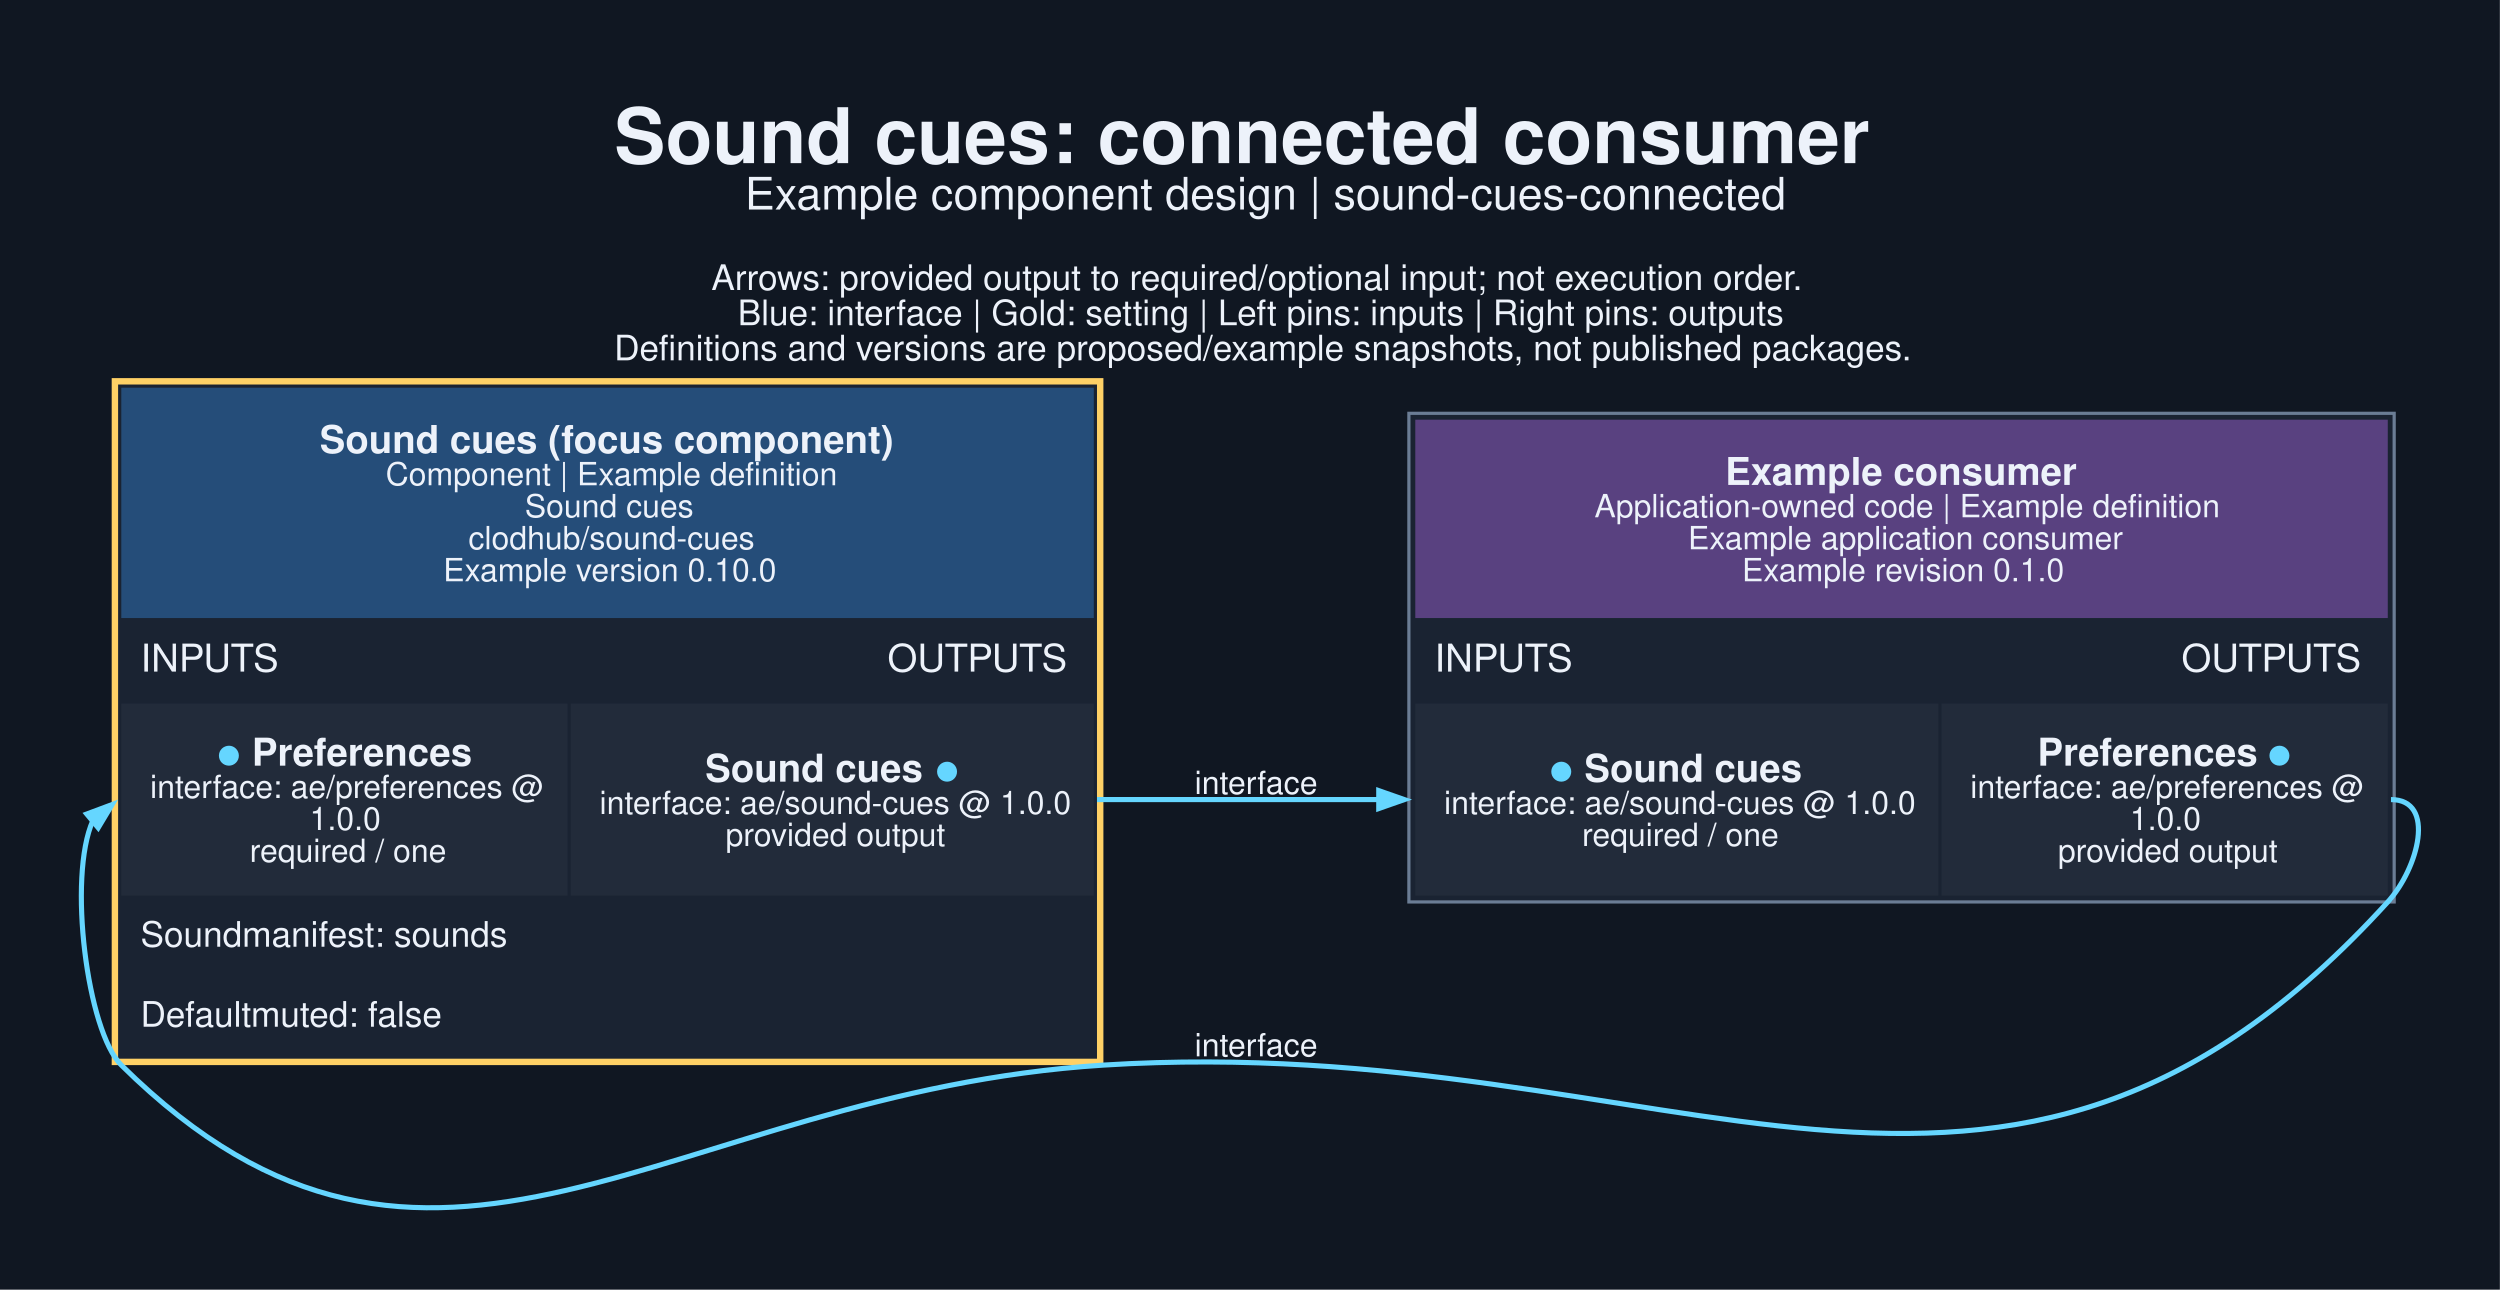
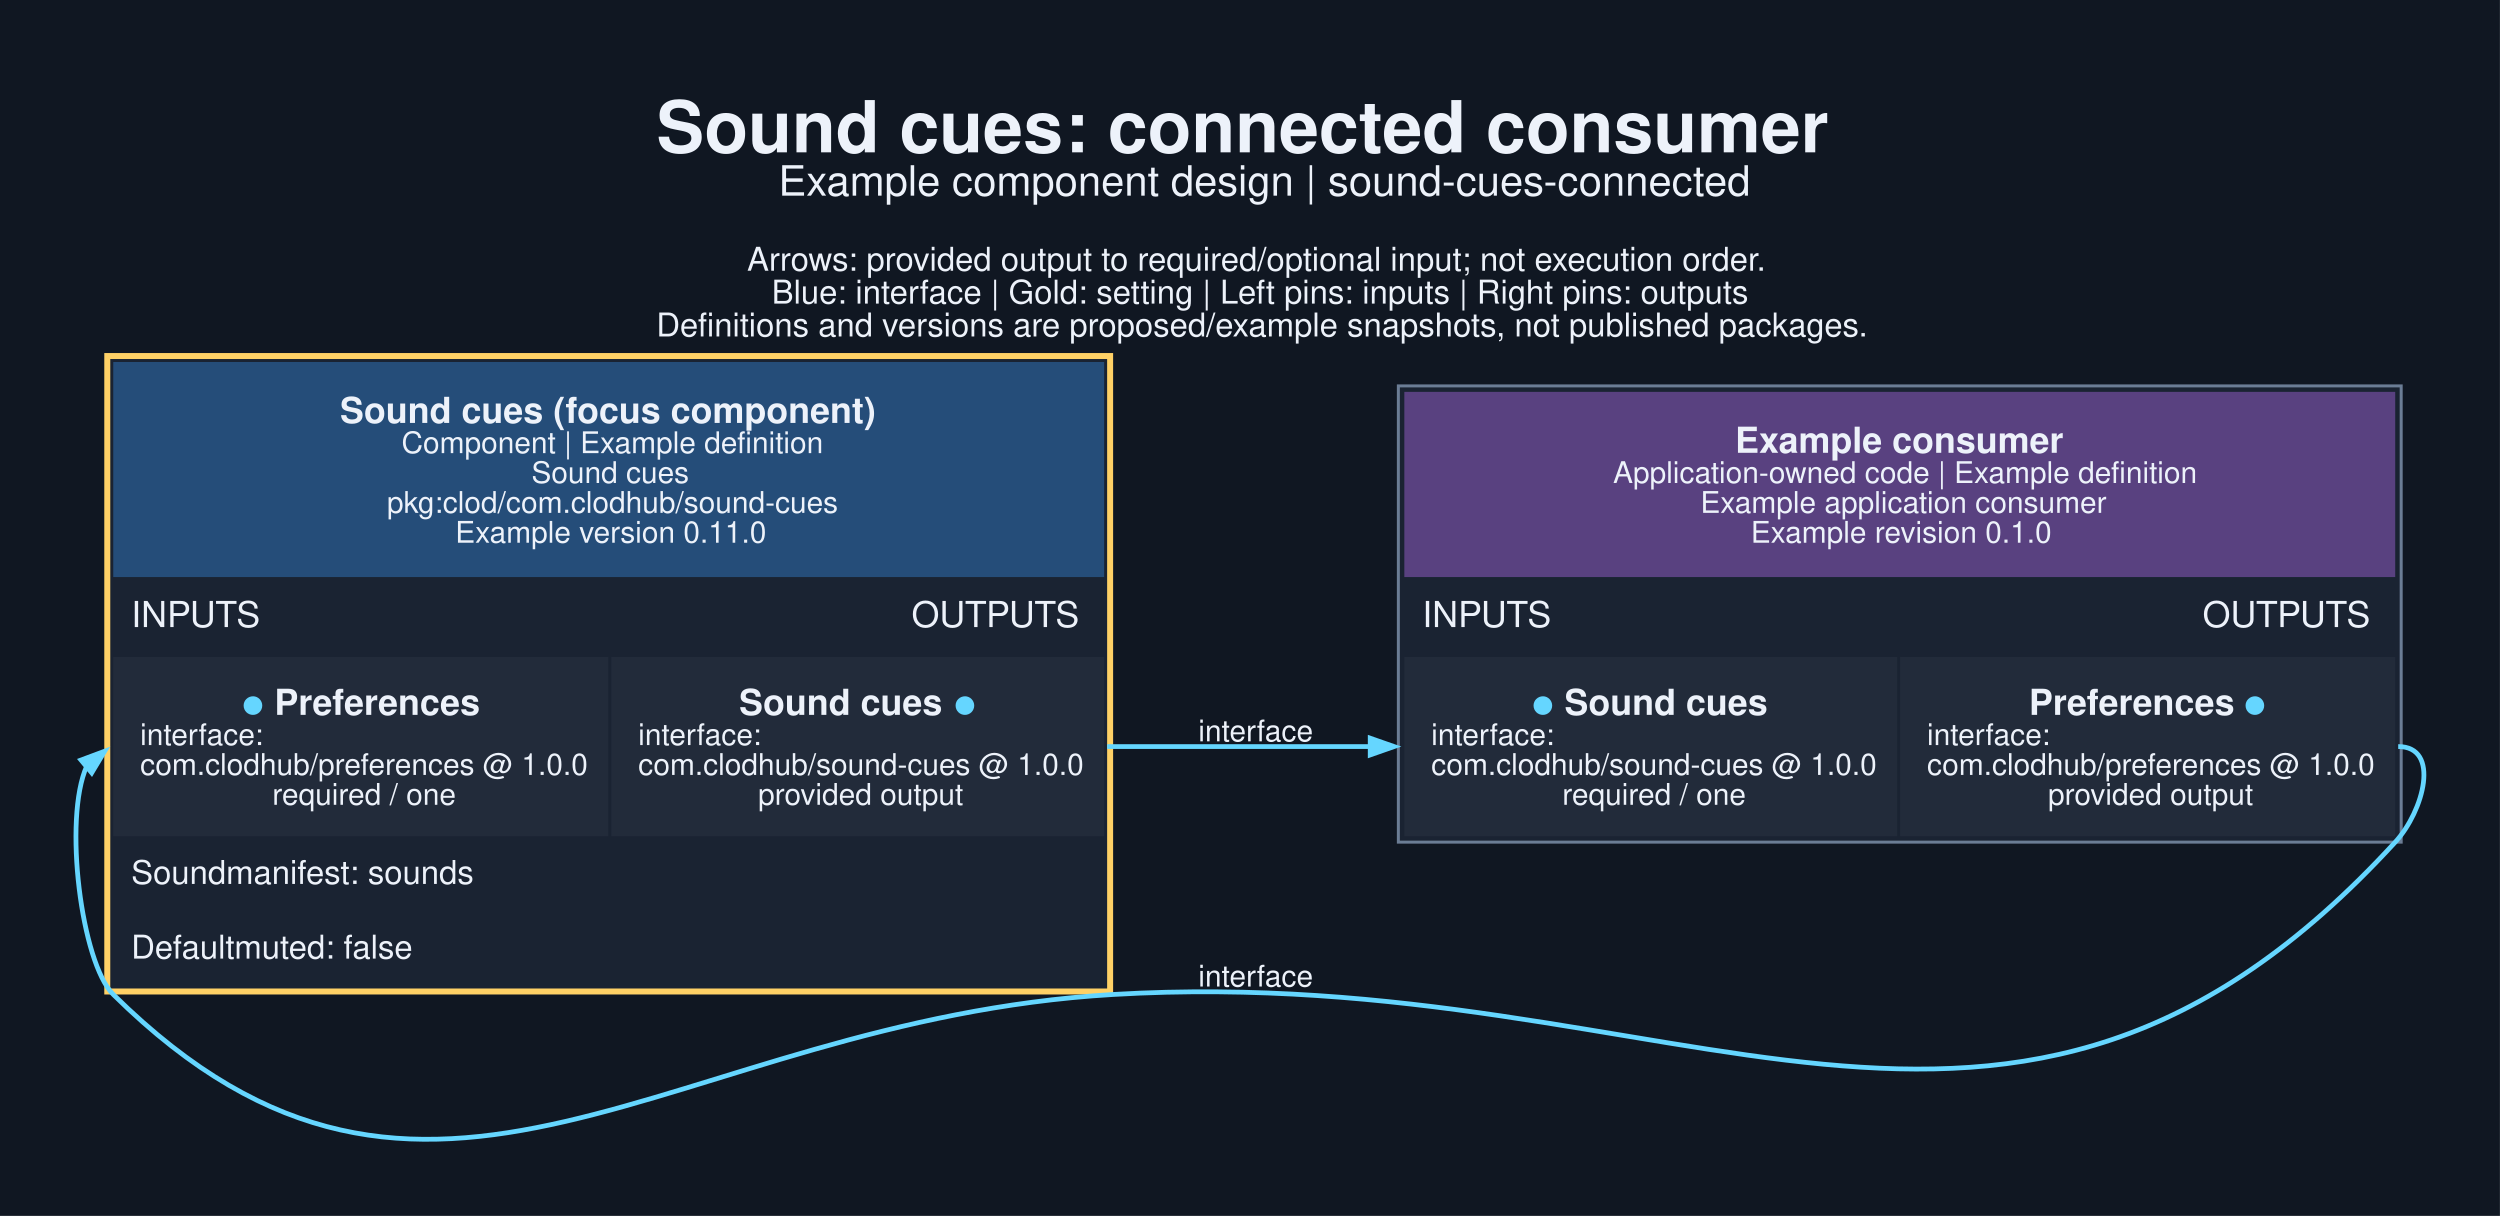
- <svg xmlns="http://www.w3.org/2000/svg" width="1042pt" height="538pt" viewBox="0.00 0.00 1042.00 538.00">
-   <g id="graph0" class="graph" transform="scale(1.33333 1.33333) rotate(0) translate(25.2 377.95)">
-     <polygon fill="#101722" stroke="none" points="-25.2,25.2 -25.2,-377.95 756.26,-377.95 756.26,25.2 -25.2,25.2" />
-     <text xml:space="preserve" text-anchor="start" x="166.78" y="-326.95" font-family="Helvetica,sans-Serif" font-weight="bold" font-size="24.00" fill="#edf2fa">Sound cues: connected consumer</text>
-     <text xml:space="preserve" text-anchor="start" x="207.66" y="-312.45" font-family="Helvetica,sans-Serif" font-size="14.00" fill="#edf2fa">Example component design | sound-cues-connected</text>
-     <text xml:space="preserve" text-anchor="start" x="197.16" y="-287.3" font-family="Helvetica,sans-Serif" font-size="11.00" fill="#edf2fa">Arrows: provided output to required/optional input; not execution order.</text>
-     <text xml:space="preserve" text-anchor="start" x="205.41" y="-276.3" font-family="Helvetica,sans-Serif" font-size="11.00" fill="#edf2fa">Blue: interface | Gold: setting | Left pins: inputs | Right pins: outputs</text>
-     <text xml:space="preserve" text-anchor="start" x="166.78" y="-265.3" font-family="Helvetica,sans-Serif" font-size="11.00" fill="#edf2fa">Definitions and versions are proposed/example snapshots, not published packages.</text>
+ <svg xmlns="http://www.w3.org/2000/svg" width="1116pt" height="543pt" viewBox="0.00 0.00 1116.00 543.00">
+   <g id="graph0" class="graph" transform="scale(1.33333 1.33333) rotate(0) translate(25.2 381.88)">
+     <polygon fill="#101722" stroke="none" points="-25.2,25.2 -25.2,-381.88 811.78,-381.88 811.78,25.2 -25.2,25.2" />
+     <text xml:space="preserve" text-anchor="start" x="194.54" y="-330.88" font-family="Helvetica,sans-Serif" font-weight="bold" font-size="24.00" fill="#edf2fa">Sound cues: connected consumer</text>
+     <text xml:space="preserve" text-anchor="start" x="235.41" y="-316.38" font-family="Helvetica,sans-Serif" font-size="14.00" fill="#edf2fa">Example component design | sound-cues-connected</text>
+     <text xml:space="preserve" text-anchor="start" x="224.91" y="-291.23" font-family="Helvetica,sans-Serif" font-size="11.00" fill="#edf2fa">Arrows: provided output to required/optional input; not execution order.</text>
+     <text xml:space="preserve" text-anchor="start" x="233.16" y="-280.23" font-family="Helvetica,sans-Serif" font-size="11.00" fill="#edf2fa">Blue: interface | Gold: setting | Left pins: inputs | Right pins: outputs</text>
+     <text xml:space="preserve" text-anchor="start" x="194.54" y="-269.23" font-family="Helvetica,sans-Serif" font-size="11.00" fill="#edf2fa">Definitions and versions are proposed/example snapshots, not published packages.</text>
    <g id="node1" class="node">
-       <polygon fill="#1a2332" stroke="none" points="9.72,-45 9.72,-259.75 319.72,-259.75 319.72,-45 9.72,-45" />
-       <polygon fill="#254d79" stroke="none" points="12.72,-184.75 12.72,-256.75 316.72,-256.75 316.72,-184.75 12.72,-184.75" />
-       <text xml:space="preserve" text-anchor="start" x="74.72" y="-236.35" font-family="Helvetica,sans-Serif" font-weight="bold" font-size="12.00" fill="#edf2fa">Sound cues (focus component)</text>
-       <text xml:space="preserve" text-anchor="start" x="95.35" y="-226.25" font-family="Helvetica,sans-Serif" font-size="10.00" fill="#edf2fa">Component | Example definition</text>
-       <text xml:space="preserve" text-anchor="start" x="138.85" y="-216.25" font-family="Helvetica,sans-Serif" font-size="10.00" fill="#edf2fa">Sound cues</text>
-       <text xml:space="preserve" text-anchor="start" x="121.22" y="-206.25" font-family="Helvetica,sans-Serif" font-size="10.00" fill="#edf2fa">clodhub/sound-cues</text>
-       <text xml:space="preserve" text-anchor="start" x="113.35" y="-196.25" font-family="Helvetica,sans-Serif" font-size="10.00" fill="#edf2fa">Example version 0.10.0</text>
-       <text xml:space="preserve" text-anchor="start" x="18.72" y="-168" font-family="Helvetica,sans-Serif" font-size="12.00" fill="#edf2fa">INPUTS</text>
-       <text xml:space="preserve" text-anchor="start" x="252.22" y="-168" font-family="Helvetica,sans-Serif" font-size="12.00" fill="#edf2fa">OUTPUTS</text>
-       <polygon fill="#222b3a" stroke="none" points="12.72,-98 12.72,-158 152.22,-158 152.22,-98 12.72,-98" />
-       <text xml:space="preserve" text-anchor="start" x="42.72" y="-138.6" font-family="Helvetica,sans-Serif" font-weight="bold" font-size="12.00" fill="#65d6ff">●</text>
-       <text xml:space="preserve" text-anchor="start" x="50.22" y="-138.6" font-family="Helvetica,sans-Serif" font-weight="bold" font-size="12.00" fill="#edf2fa"> Preferences</text>
-       <text xml:space="preserve" text-anchor="start" x="21.72" y="-128.5" font-family="Helvetica,sans-Serif" font-size="10.00" fill="#edf2fa">interface: ae/preferences @</text>
-       <text xml:space="preserve" text-anchor="start" x="71.6" y="-118.5" font-family="Helvetica,sans-Serif" font-size="10.00" fill="#edf2fa">1.0.0</text>
-       <text xml:space="preserve" text-anchor="start" x="52.85" y="-108.5" font-family="Helvetica,sans-Serif" font-size="10.00" fill="#edf2fa">required / one</text>
-       <polygon fill="#222b3a" stroke="none" points="153.22,-98 153.22,-158 316.72,-158 316.72,-98 153.22,-98" />
-       <text xml:space="preserve" text-anchor="start" x="195.22" y="-133.6" font-family="Helvetica,sans-Serif" font-weight="bold" font-size="12.00" fill="#edf2fa">Sound cues </text>
-       <text xml:space="preserve" text-anchor="start" x="267.22" y="-133.6" font-family="Helvetica,sans-Serif" font-weight="bold" font-size="12.00" fill="#65d6ff">●</text>
-       <text xml:space="preserve" text-anchor="start" x="162.22" y="-123.5" font-family="Helvetica,sans-Serif" font-size="10.00" fill="#edf2fa">interface: ae/sound-cues @ 1.0.0</text>
-       <text xml:space="preserve" text-anchor="start" x="201.6" y="-113.5" font-family="Helvetica,sans-Serif" font-size="10.00" fill="#edf2fa">provided output</text>
-       <text xml:space="preserve" text-anchor="start" x="18.72" y="-82" font-family="Helvetica,sans-Serif" font-size="11.00" fill="#edf2fa">Soundmanifest: sounds</text>
-       <text xml:space="preserve" text-anchor="start" x="18.72" y="-57" font-family="Helvetica,sans-Serif" font-size="11.00" fill="#edf2fa">Defaultmuted: false</text>
-       <polygon fill="none" stroke="#ffd166" stroke-width="2" points="10.72,-46 10.72,-258.75 318.72,-258.75 318.72,-46 10.72,-46" />
+       <polygon fill="#1a2332" stroke="none" points="9.72,-48.93 9.72,-263.68 347.47,-263.68 347.47,-48.93 9.72,-48.93" />
+       <polygon fill="#254d79" stroke="none" points="12.72,-188.68 12.72,-260.68 344.47,-260.68 344.47,-188.68 12.72,-188.68" />
+       <text xml:space="preserve" text-anchor="start" x="88.6" y="-240.28" font-family="Helvetica,sans-Serif" font-weight="bold" font-size="12.00" fill="#edf2fa">Sound cues (focus component)</text>
+       <text xml:space="preserve" text-anchor="start" x="109.22" y="-230.18" font-family="Helvetica,sans-Serif" font-size="10.00" fill="#edf2fa">Component | Example definition</text>
+       <text xml:space="preserve" text-anchor="start" x="152.72" y="-220.18" font-family="Helvetica,sans-Serif" font-size="10.00" fill="#edf2fa">Sound cues</text>
+       <text xml:space="preserve" text-anchor="start" x="104.35" y="-210.18" font-family="Helvetica,sans-Serif" font-size="10.00" fill="#edf2fa">pkg:clod/com.clodhub/sound-cues</text>
+       <text xml:space="preserve" text-anchor="start" x="127.22" y="-200.18" font-family="Helvetica,sans-Serif" font-size="10.00" fill="#edf2fa">Example version 0.11.0</text>
+       <text xml:space="preserve" text-anchor="start" x="18.72" y="-171.93" font-family="Helvetica,sans-Serif" font-size="12.00" fill="#edf2fa">INPUTS</text>
+       <text xml:space="preserve" text-anchor="start" x="279.97" y="-171.93" font-family="Helvetica,sans-Serif" font-size="12.00" fill="#edf2fa">OUTPUTS</text>
+       <polygon fill="#222b3a" stroke="none" points="12.72,-101.93 12.72,-161.93 178.47,-161.93 178.47,-101.93 12.72,-101.93" />
+       <text xml:space="preserve" text-anchor="start" x="55.85" y="-142.53" font-family="Helvetica,sans-Serif" font-weight="bold" font-size="12.00" fill="#65d6ff">●</text>
+       <text xml:space="preserve" text-anchor="start" x="63.35" y="-142.53" font-family="Helvetica,sans-Serif" font-weight="bold" font-size="12.00" fill="#edf2fa"> Preferences</text>
+       <text xml:space="preserve" text-anchor="start" x="21.72" y="-132.43" font-family="Helvetica,sans-Serif" font-size="10.00" fill="#edf2fa">interface:</text>
+       <text xml:space="preserve" text-anchor="start" x="21.72" y="-122.43" font-family="Helvetica,sans-Serif" font-size="10.00" fill="#edf2fa">com.clodhub/preferences @ 1.0.0</text>
+       <text xml:space="preserve" text-anchor="start" x="65.97" y="-112.43" font-family="Helvetica,sans-Serif" font-size="10.00" fill="#edf2fa">required / one</text>
+       <polygon fill="#222b3a" stroke="none" points="179.47,-101.93 179.47,-161.93 344.47,-161.93 344.47,-101.93 179.47,-101.93" />
+       <text xml:space="preserve" text-anchor="start" x="222.22" y="-142.53" font-family="Helvetica,sans-Serif" font-weight="bold" font-size="12.00" fill="#edf2fa">Sound cues </text>
+       <text xml:space="preserve" text-anchor="start" x="294.22" y="-142.53" font-family="Helvetica,sans-Serif" font-weight="bold" font-size="12.00" fill="#65d6ff">●</text>
+       <text xml:space="preserve" text-anchor="start" x="188.47" y="-132.43" font-family="Helvetica,sans-Serif" font-size="10.00" fill="#edf2fa">interface:</text>
+       <text xml:space="preserve" text-anchor="start" x="188.47" y="-122.43" font-family="Helvetica,sans-Serif" font-size="10.00" fill="#edf2fa">com.clodhub/sound-cues @ 1.0.0</text>
+       <text xml:space="preserve" text-anchor="start" x="228.6" y="-112.43" font-family="Helvetica,sans-Serif" font-size="10.00" fill="#edf2fa">provided output</text>
+       <text xml:space="preserve" text-anchor="start" x="18.72" y="-85.93" font-family="Helvetica,sans-Serif" font-size="11.00" fill="#edf2fa">Soundmanifest: sounds</text>
+       <text xml:space="preserve" text-anchor="start" x="18.72" y="-60.93" font-family="Helvetica,sans-Serif" font-size="11.00" fill="#edf2fa">Defaultmuted: false</text>
+       <polygon fill="none" stroke="#ffd166" stroke-width="2" points="10.72,-49.93 10.72,-262.68 346.47,-262.68 346.47,-49.93 10.72,-49.93" />
    </g>
    <g id="node2" class="node">
-       <polygon fill="#1a2332" stroke="none" points="415.22,-96 415.22,-248.75 723.22,-248.75 723.22,-96 415.22,-96" />
-       <polygon fill="#594180" stroke="none" points="417.22,-184.75 417.22,-246.75 721.22,-246.75 721.22,-184.75 417.22,-184.75" />
-       <text xml:space="preserve" text-anchor="start" x="514.1" y="-226.35" font-family="Helvetica,sans-Serif" font-weight="bold" font-size="12.00" fill="#edf2fa">Example consumer</text>
-       <text xml:space="preserve" text-anchor="start" x="473.22" y="-216.25" font-family="Helvetica,sans-Serif" font-size="10.00" fill="#edf2fa">Application-owned code | Example definition</text>
-       <text xml:space="preserve" text-anchor="start" x="502.47" y="-206.25" font-family="Helvetica,sans-Serif" font-size="10.00" fill="#edf2fa">Example application consumer</text>
-       <text xml:space="preserve" text-anchor="start" x="519.35" y="-196.25" font-family="Helvetica,sans-Serif" font-size="10.00" fill="#edf2fa">Example revision 0.1.0</text>
-       <text xml:space="preserve" text-anchor="start" x="423.22" y="-168" font-family="Helvetica,sans-Serif" font-size="12.00" fill="#edf2fa">INPUTS</text>
-       <text xml:space="preserve" text-anchor="start" x="656.72" y="-168" font-family="Helvetica,sans-Serif" font-size="12.00" fill="#edf2fa">OUTPUTS</text>
-       <polygon fill="#222b3a" stroke="none" points="417.22,-98 417.22,-158 580.72,-158 580.72,-98 417.22,-98" />
-       <text xml:space="preserve" text-anchor="start" x="459.22" y="-133.6" font-family="Helvetica,sans-Serif" font-weight="bold" font-size="12.00" fill="#65d6ff">●</text>
-       <text xml:space="preserve" text-anchor="start" x="466.72" y="-133.6" font-family="Helvetica,sans-Serif" font-weight="bold" font-size="12.00" fill="#edf2fa"> Sound cues</text>
-       <text xml:space="preserve" text-anchor="start" x="426.22" y="-123.5" font-family="Helvetica,sans-Serif" font-size="10.00" fill="#edf2fa">interface: ae/sound-cues @ 1.0.0</text>
-       <text xml:space="preserve" text-anchor="start" x="469.35" y="-113.5" font-family="Helvetica,sans-Serif" font-size="10.00" fill="#edf2fa">required / one</text>
-       <polygon fill="#222b3a" stroke="none" points="581.72,-98 581.72,-158 721.22,-158 721.22,-98 581.72,-98" />
-       <text xml:space="preserve" text-anchor="start" x="611.72" y="-138.6" font-family="Helvetica,sans-Serif" font-weight="bold" font-size="12.00" fill="#edf2fa">Preferences </text>
-       <text xml:space="preserve" text-anchor="start" x="683.72" y="-138.6" font-family="Helvetica,sans-Serif" font-weight="bold" font-size="12.00" fill="#65d6ff">●</text>
-       <text xml:space="preserve" text-anchor="start" x="590.72" y="-128.5" font-family="Helvetica,sans-Serif" font-size="10.00" fill="#edf2fa">interface: ae/preferences @</text>
-       <text xml:space="preserve" text-anchor="start" x="640.6" y="-118.5" font-family="Helvetica,sans-Serif" font-size="10.00" fill="#edf2fa">1.0.0</text>
-       <text xml:space="preserve" text-anchor="start" x="618.1" y="-108.5" font-family="Helvetica,sans-Serif" font-size="10.00" fill="#edf2fa">provided output</text>
-       <polygon fill="none" stroke="#6b7d95" points="415.22,-96 415.22,-248.75 723.22,-248.75 723.22,-96 415.22,-96" />
+       <polygon fill="#1a2332" stroke="none" points="442.97,-99.93 442.97,-252.68 778.72,-252.68 778.72,-99.93 442.97,-99.93" />
+       <polygon fill="#594180" stroke="none" points="444.97,-188.68 444.97,-250.68 776.72,-250.68 776.72,-188.68 444.97,-188.68" />
+       <text xml:space="preserve" text-anchor="start" x="555.72" y="-230.28" font-family="Helvetica,sans-Serif" font-weight="bold" font-size="12.00" fill="#edf2fa">Example consumer</text>
+       <text xml:space="preserve" text-anchor="start" x="514.85" y="-220.18" font-family="Helvetica,sans-Serif" font-size="10.00" fill="#edf2fa">Application-owned code | Example definition</text>
+       <text xml:space="preserve" text-anchor="start" x="544.1" y="-210.18" font-family="Helvetica,sans-Serif" font-size="10.00" fill="#edf2fa">Example application consumer</text>
+       <text xml:space="preserve" text-anchor="start" x="560.97" y="-200.18" font-family="Helvetica,sans-Serif" font-size="10.00" fill="#edf2fa">Example revision 0.1.0</text>
+       <text xml:space="preserve" text-anchor="start" x="450.97" y="-171.93" font-family="Helvetica,sans-Serif" font-size="12.00" fill="#edf2fa">INPUTS</text>
+       <text xml:space="preserve" text-anchor="start" x="712.22" y="-171.93" font-family="Helvetica,sans-Serif" font-size="12.00" fill="#edf2fa">OUTPUTS</text>
+       <polygon fill="#222b3a" stroke="none" points="444.97,-101.93 444.97,-161.93 609.97,-161.93 609.97,-101.93 444.97,-101.93" />
+       <text xml:space="preserve" text-anchor="start" x="487.72" y="-142.53" font-family="Helvetica,sans-Serif" font-weight="bold" font-size="12.00" fill="#65d6ff">●</text>
+       <text xml:space="preserve" text-anchor="start" x="495.22" y="-142.53" font-family="Helvetica,sans-Serif" font-weight="bold" font-size="12.00" fill="#edf2fa"> Sound cues</text>
+       <text xml:space="preserve" text-anchor="start" x="453.97" y="-132.43" font-family="Helvetica,sans-Serif" font-size="10.00" fill="#edf2fa">interface:</text>
+       <text xml:space="preserve" text-anchor="start" x="453.97" y="-122.43" font-family="Helvetica,sans-Serif" font-size="10.00" fill="#edf2fa">com.clodhub/sound-cues @ 1.0.0</text>
+       <text xml:space="preserve" text-anchor="start" x="497.85" y="-112.43" font-family="Helvetica,sans-Serif" font-size="10.00" fill="#edf2fa">required / one</text>
+       <polygon fill="#222b3a" stroke="none" points="610.97,-101.93 610.97,-161.93 776.72,-161.93 776.72,-101.93 610.97,-101.93" />
+       <text xml:space="preserve" text-anchor="start" x="654.1" y="-142.53" font-family="Helvetica,sans-Serif" font-weight="bold" font-size="12.00" fill="#edf2fa">Preferences </text>
+       <text xml:space="preserve" text-anchor="start" x="726.1" y="-142.53" font-family="Helvetica,sans-Serif" font-weight="bold" font-size="12.00" fill="#65d6ff">●</text>
+       <text xml:space="preserve" text-anchor="start" x="619.97" y="-132.43" font-family="Helvetica,sans-Serif" font-size="10.00" fill="#edf2fa">interface:</text>
+       <text xml:space="preserve" text-anchor="start" x="619.97" y="-122.43" font-family="Helvetica,sans-Serif" font-size="10.00" fill="#edf2fa">com.clodhub/preferences @ 1.0.0</text>
+       <text xml:space="preserve" text-anchor="start" x="660.47" y="-112.43" font-family="Helvetica,sans-Serif" font-size="10.00" fill="#edf2fa">provided output</text>
+       <polygon fill="none" stroke="#6b7d95" points="442.97,-99.93 442.97,-252.68 778.72,-252.68 778.72,-99.93 442.97,-99.93" />
    </g>
    <g id="edge1" class="edge">
-       <path fill="none" stroke="#65d6ff" stroke-width="1.6" d="M317.72,-128C357.91,-128 370.43,-128 406.07,-128" />
-       <polygon fill="#65d6ff" stroke="#65d6ff" stroke-width="1.6" points="405.8,-130.8 413.8,-128 405.8,-125.2 405.8,-130.8" />
-       <text xml:space="preserve" text-anchor="middle" x="367.47" y="-129.75" font-family="Helvetica,sans-Serif" font-size="10.00" fill="#edf2fa">interface</text>
+       <path fill="none" stroke="#65d6ff" stroke-width="1.6" d="M345.47,-131.93C385.66,-131.93 398.18,-131.93 433.82,-131.93" />
+       <polygon fill="#65d6ff" stroke="#65d6ff" stroke-width="1.6" points="433.55,-134.73 441.55,-131.93 433.55,-129.13 433.55,-134.73" />
+       <text xml:space="preserve" text-anchor="middle" x="395.22" y="-133.68" font-family="Helvetica,sans-Serif" font-size="10.00" fill="#edf2fa">interface</text>
    </g>
    <g id="edge2" class="edge">
-       <path fill="none" stroke="#65d6ff" stroke-width="1.6" d="M722.22,-128C736.45,-128 730.79,-106.53 721.22,-96 600.22,37.1 499.24,-56.35 319.72,-45 183.55,-36.38 109.78,50.9 12.72,-45 2.06,-55.53 -4.11,-103.74 3.84,-121.45" />
-       <polygon fill="#65d6ff" stroke="#65d6ff" stroke-width="1.6" points="1.92,-123.49 9.86,-126.45 5.5,-119.18 1.92,-123.49" />
-       <text xml:space="preserve" text-anchor="middle" x="367.47" y="-47.73" font-family="Helvetica,sans-Serif" font-size="10.00" fill="#edf2fa">interface</text>
+       <path fill="none" stroke="#65d6ff" stroke-width="1.6" d="M777.72,-131.93C791.95,-131.93 786.34,-110.42 776.72,-99.93 646.91,41.7 539.26,-60.28 347.47,-48.93 198.95,-40.14 118.56,55.64 12.72,-48.93 2.06,-59.46 -4.11,-107.67 3.84,-125.38" />
+       <polygon fill="#65d6ff" stroke="#65d6ff" stroke-width="1.6" points="1.92,-127.42 9.86,-130.38 5.5,-123.12 1.92,-127.42" />
+       <text xml:space="preserve" text-anchor="middle" x="395.22" y="-51.58" font-family="Helvetica,sans-Serif" font-size="10.00" fill="#edf2fa">interface</text>
    </g>
  </g>
</svg>
